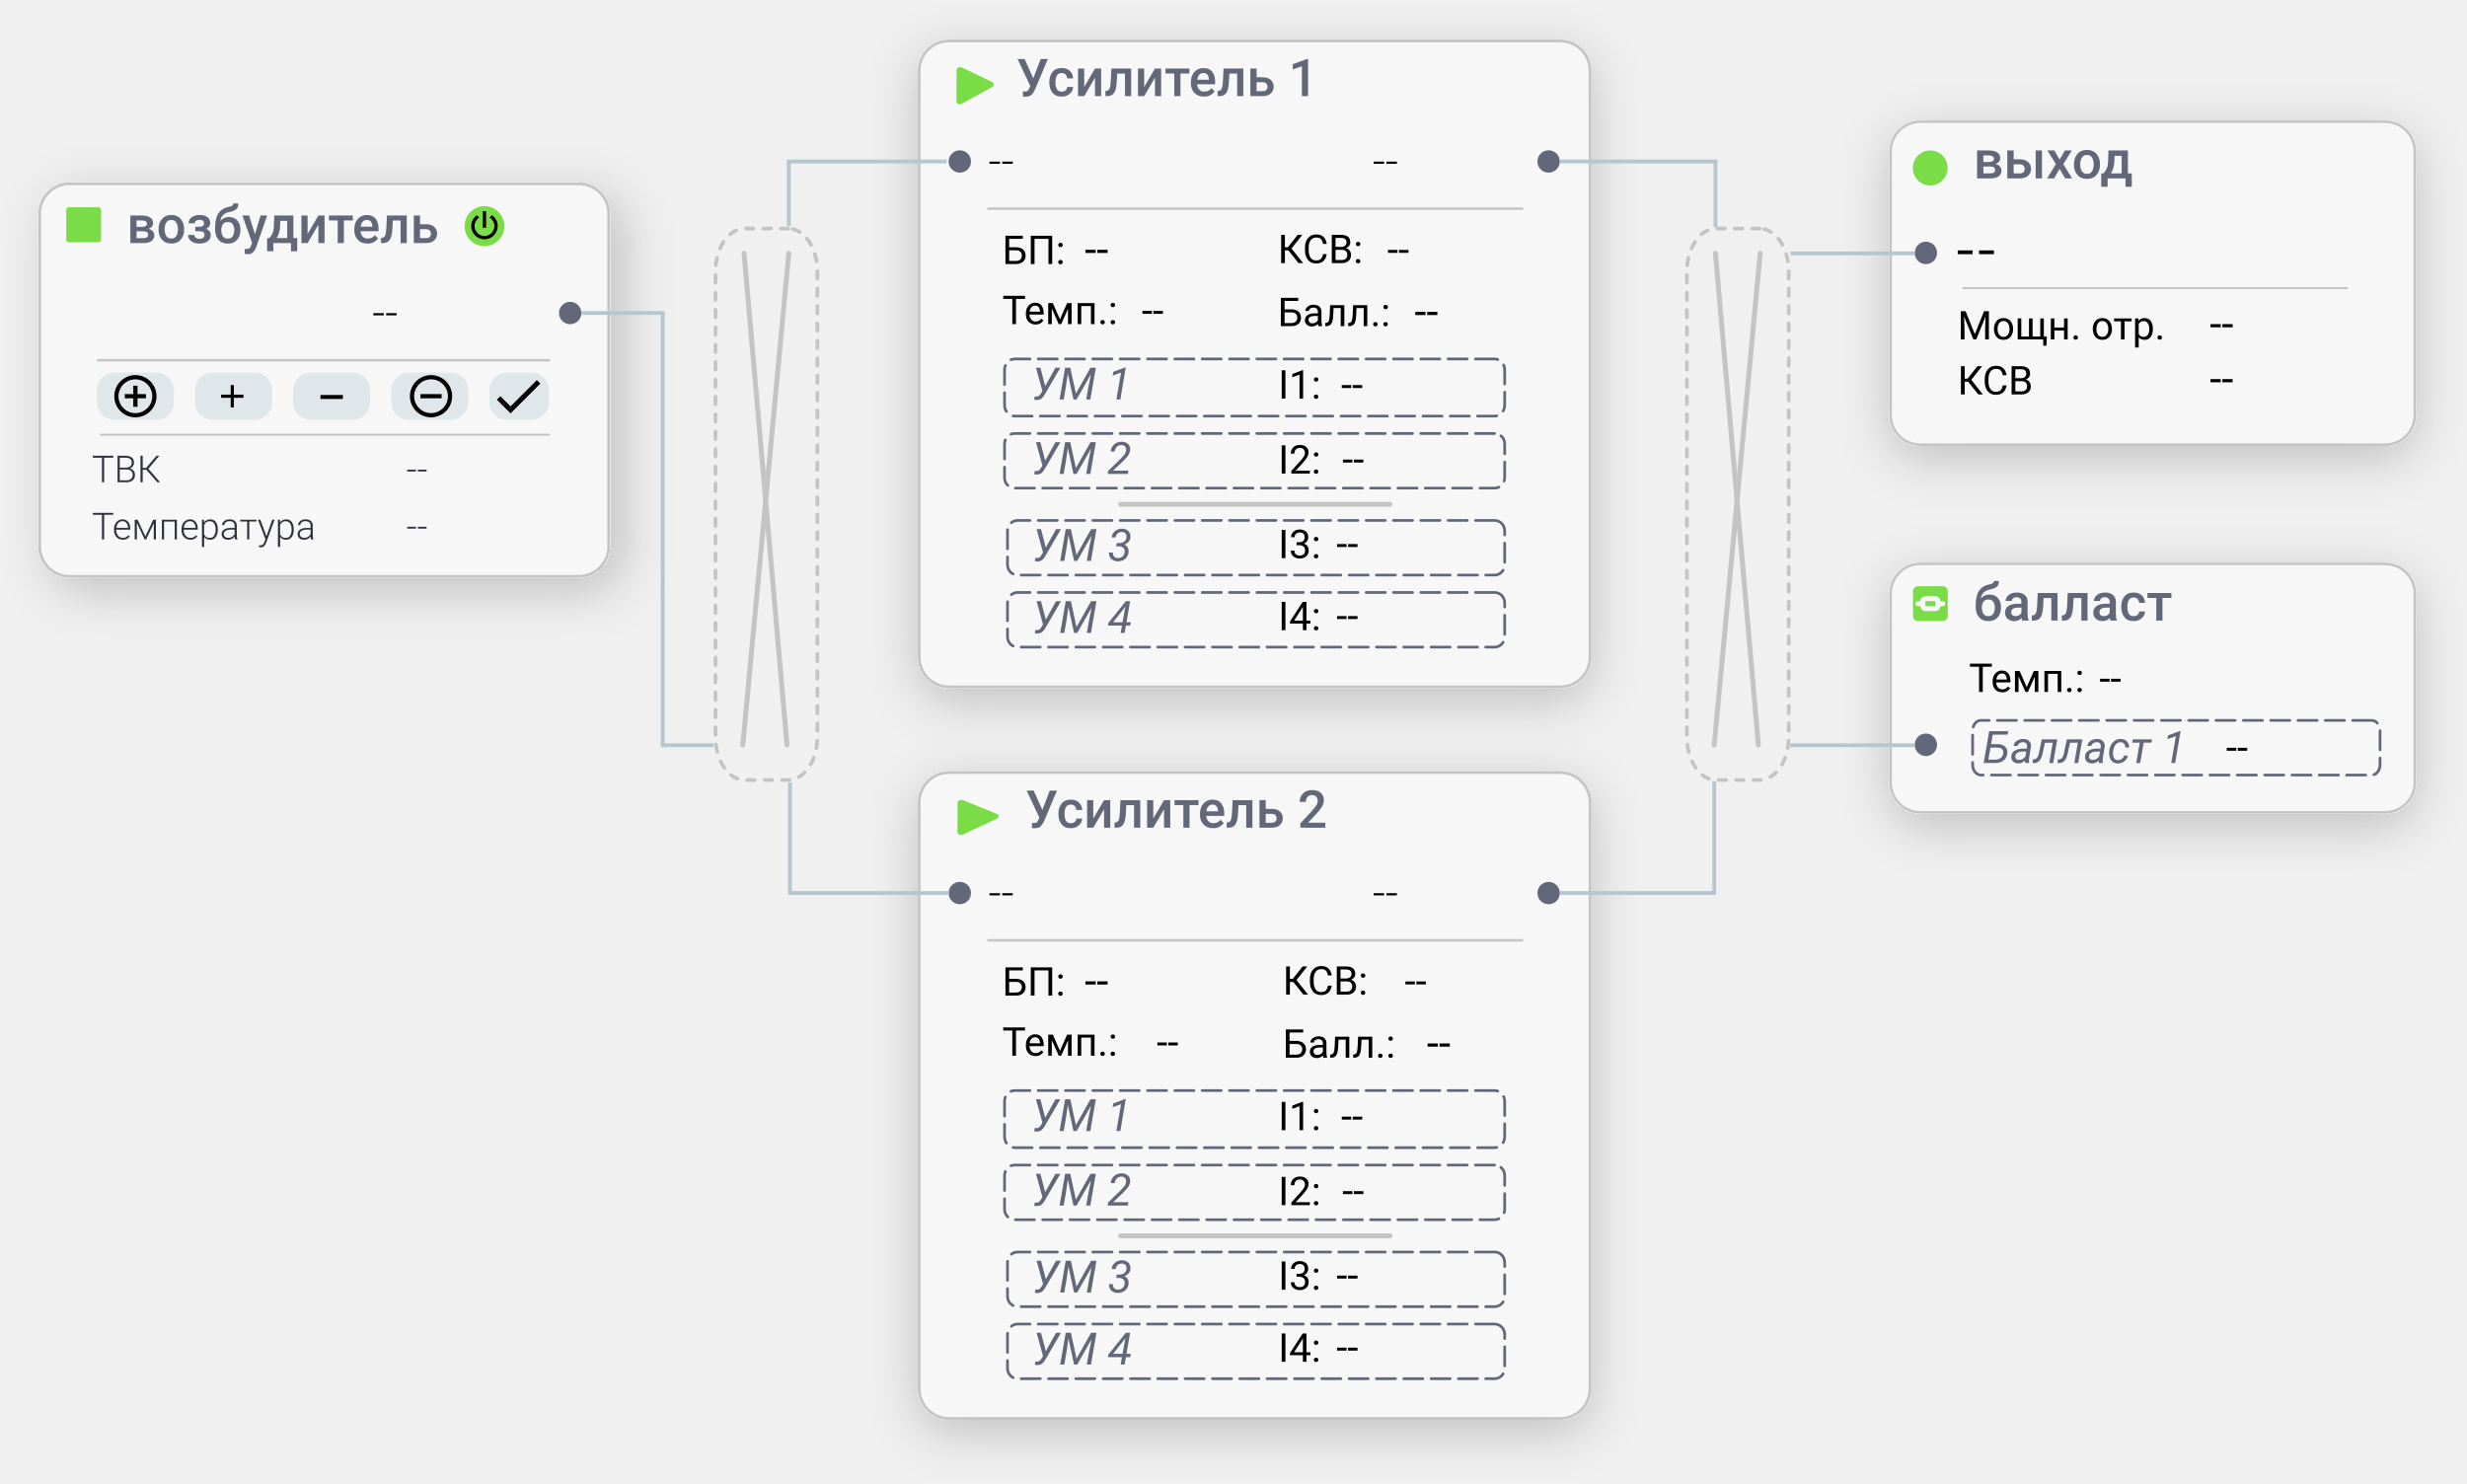
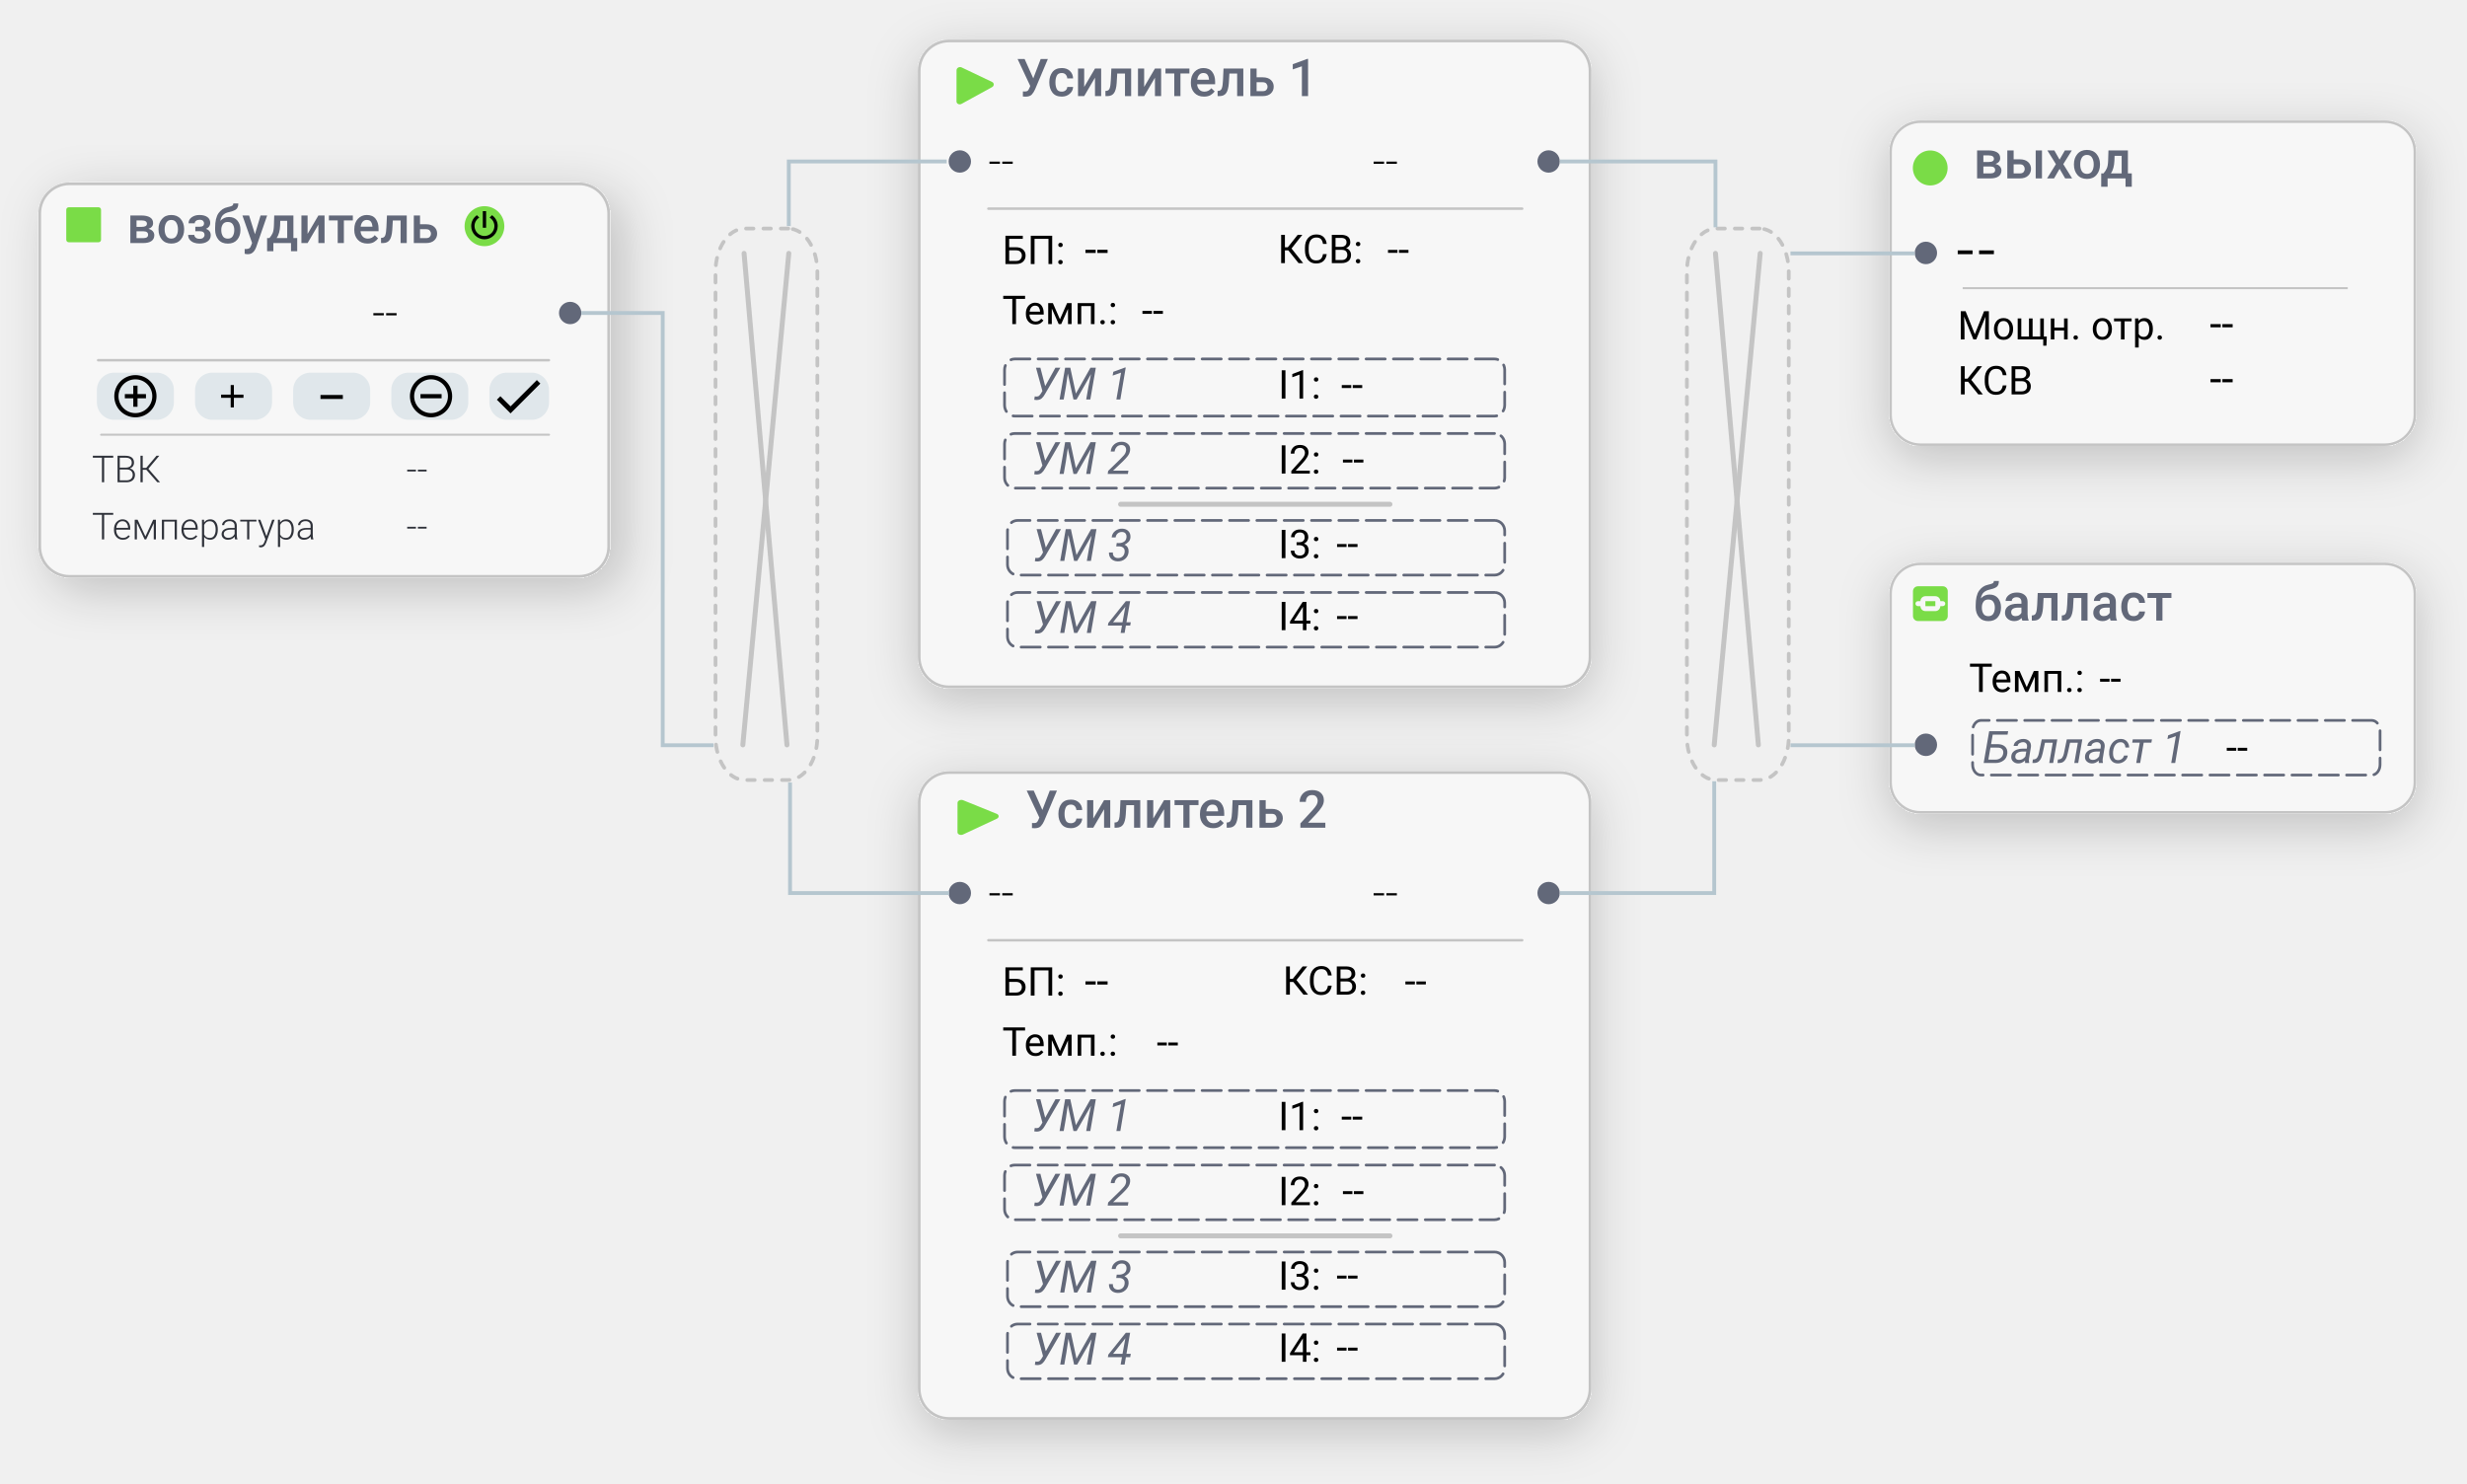
<svg xmlns="http://www.w3.org/2000/svg" xmlns:xlink="http://www.w3.org/1999/xlink" id="svg74" fill="none" version="1.1" viewBox="0 0 993 597">
  <defs>
    <path id="rect18" fill="#fff" fill-opacity=".01" d="M0 0H246.32V23H0z" />
  </defs>
  <g id="block_control_st_1000">
    <g id="layer_1">
      <g id="exiter">
        <g id="Rectangle 12" filter="url(#filter0_d_214_293)">
          <rect id="rect1" width="229" height="158" x="16" y="74" fill="#F7F7F7" rx="12" />
          <rect id="rect2" width="229" height="158" x="16" y="74" stroke="#C4C4C4" stroke-width="1.08" rx="12" />
        </g>
        <g id="Frame 9" font-family="Roboto" font-size="15" font-weight="300" letter-spacing="0em">
          <g id="Frame 16">
            <text xml:space="preserve" id="exiter_channel_num_label" fill="#2F323A" style="white-space:pre">
              <tspan id="tspan2" x="37" y="194.13">ТВК</tspan>
            </text>
            <text xml:space="preserve" id="exiter_channel_num_value" x="17.3" y="0" fill="#2f323a" style="text-align:end;white-space:pre" text-anchor="end">
              <tspan id="tspan3" x="219.65" y="194.13" style="text-align:end" text-anchor="end">--</tspan>
            </text>
          </g>
          <g id="Frame 14">
            <text xml:space="preserve" id="exiter_temp_label" fill="#2F323A" style="white-space:pre">
              <tspan id="tspan4" x="37" y="217.13">Температура</tspan>
            </text>
            <text xml:space="preserve" id="exiter_temp_value" x="17.3" y="0" fill="#2f323a" style="text-align:end;white-space:pre" text-anchor="end">
              <tspan id="tspan5" x="219.65" y="217.13" style="text-align:end" text-anchor="end">--</tspan>
            </text>
          </g>
        </g>
        <g id="Frame 34">
          <g id="Frame 12">
            <path id="rect5" fill="#fff" fill-opacity=".01" d="M0 0H208V23H0z" transform="translate(26 114.5)" />
            <text xml:space="preserve" id="exiter_output_pwr_value" x="18.86" y="0" fill="#000" font-family="Roboto" font-size="18" font-weight="300" letter-spacing="0em" style="text-align:end;white-space:pre" text-anchor="end">
              <tspan id="tspan6" x="217.16" y="132.15" style="text-align:end" text-anchor="end">--</tspan>
            </text>
            <g id="Ellipse 4">
              <circle id="Ellipse 4_2" cx="229.5" cy="126" r="4.5" fill="#626879" />
            </g>
          </g>
        </g>
        <path id="Vector 4" stroke="#C4C4C4" stroke-linecap="round" d="M39.5 145H220.947" />
        <g id="exiter_control_buttons">
          <g id="path8984">
            <path id="path7" stroke="#C4C4C4" stroke-linecap="round" stroke-width=".81" d="M40.685 175H221" />
          </g>
          <g id="exiter_plus_big_step_val_button">
            <rect id="Rectangle 21" width="31" height="19" x="39" y="150" fill="#E0E7EB" rx="7" />
            <path id="Vector" fill="#000" d="M54.5 166.3C50.752 166.3 47.7 163.249 47.7 159.5C47.7 155.752 50.752 152.7 54.5 152.7C58.248 152.7 61.3 155.752 61.3 159.5C61.3 163.249 58.248 166.3 54.5 166.3ZM54.5 151C53.384 151 52.279 151.22 51.247 151.647C50.216 152.074 49.279 152.7 48.49 153.49C46.895 155.084 46 157.246 46 159.5C46 161.754 46.895 163.916 48.49 165.51C49.279 166.3 50.216 166.926 51.247 167.353C52.279 167.78 53.384 168 54.5 168C56.754 168 58.916 167.104 60.51 165.51C62.105 163.916 63 161.754 63 159.5C63 158.384 62.78 157.278 62.353 156.247C61.926 155.216 61.3 154.279 60.51 153.49C59.721 152.7 58.784 152.074 57.753 151.647C56.721 151.22 55.616 151 54.5 151ZM55.35 155.25H53.65V158.65H50.25V160.35H53.65V163.75H55.35V160.35H58.75V158.65H55.35V155.25Z" />
          </g>
          <g id="exiter_plus_small_step_val_button">
            <rect id="Rectangle 21_2" width="31" height="19" x="78.5" y="150" fill="#E0E7EB" rx="7" />
            <path id="Vector_2" fill="#000" d="M98 160.143H94.143V164H92.857V160.143H89V158.857H92.857V155H94.143V158.857H98V160.143Z" />
          </g>
          <g id="exiter_minus_small_step_val_button">
            <rect id="Rectangle 21_3" width="31" height="19" x="118" y="150" fill="#E0E7EB" rx="7" />
            <path id="Vector_3" fill="#000" d="M138 160.6H129V159H138V160.6Z" />
          </g>
          <g id="exiter_minus_big_step_val_button">
            <rect id="Rectangle 21_4" width="31" height="19" x="157.5" y="150" fill="#E0E7EB" rx="7" />
            <path id="Vector_4" fill="#000" d="M173.5 166.3C169.752 166.3 166.7 163.248 166.7 159.5C166.7 155.752 169.752 152.7 173.5 152.7C177.248 152.7 180.3 155.752 180.3 159.5C180.3 163.248 177.248 166.3 173.5 166.3ZM173.5 151C172.384 151 171.278 151.22 170.247 151.647C169.216 152.074 168.279 152.7 167.49 153.49C165.896 155.084 165 157.246 165 159.5C165 161.754 165.896 163.916 167.49 165.51C168.279 166.3 169.216 166.926 170.247 167.353C171.278 167.78 172.384 168 173.5 168C175.754 168 177.916 167.104 179.51 165.51C181.104 163.916 182 161.754 182 159.5C182 158.384 181.78 157.278 181.353 156.247C180.926 155.216 180.3 154.279 179.51 153.49C178.721 152.7 177.784 152.074 176.753 151.647C175.722 151.22 174.616 151 173.5 151ZM169.25 160.35H177.75V158.65H169.25" />
          </g>
          <g id="exiter_save_val_button">
            <rect id="Rectangle 21_5" width="24" height="19" x="197" y="150" fill="#E0E7EB" rx="7" />
            <path id="Vector_5" fill="#000" d="M217.5 154.41L205.5 166.41L200 160.91L201.41 159.5L205.5 163.58L216.09 153L217.5 154.41Z" />
          </g>
        </g>
        <g id="Frame 5">
          <text xml:space="preserve" id="Ð²Ð¾Ð·Ð±ÑÐ´Ð¸ÑÐµÐ»Ñ" fill="#626879" font-family="Roboto" font-size="21" font-stretch="normal" font-style="normal" font-variant="normal" font-weight="500" letter-spacing="0em" style="white-space:pre;-inkscape-font-specification:&quot;Roboto, Medium&quot;;font-variant-ligatures:normal;font-variant-caps:all-small-caps;font-variant-numeric:normal;font-variant-east-asian:normal">
            <tspan id="tspan7" x="51" y="97.84" font-family="Roboto" font-size="21" font-stretch="normal" font-style="normal" font-variant="normal" font-weight="500" style="-inkscape-font-specification:&quot;Roboto, Medium&quot;;font-variant-ligatures:normal;font-variant-caps:all-small-caps;font-variant-numeric:normal;font-variant-east-asian:normal">возбудитель</tspan>
          </text>
          <path id="exiter_device_icon" fill="#7ADC47" d="M39.67 83.437H27.67C27.118 83.437 26.67 83.888 26.67 84.443V96.515C26.67 97.071 27.118 97.521 27.67 97.521H39.67C40.222 97.521 40.67 97.071 40.67 96.515V84.443C40.67 83.888 40.222 83.437 39.67 83.437Z" />
          <g id="exiter_power_button" clip-path="url(#clip0_214_293)">
            <path id="power_btn_cover" fill="#7ADC47" d="M195 99.096C199.418 99.096 203 95.493 203 91.048C203 86.603 199.418 83 195 83C190.582 83 187 86.603 187 91.048C187 95.493 190.582 99.096 195 99.096Z" />
            <path id="Vector_6" fill="#000" d="M198.04 86.627L197.073 87.593C198.227 88.293 199 89.553 199 91C199 92.061 198.579 93.078 197.828 93.828C197.078 94.579 196.061 95 195 95C193.939 95 192.922 94.579 192.172 93.828C191.421 93.078 191 92.061 191 91C191 89.553 191.773 88.293 192.92 87.587L191.96 86.627C190.573 87.587 189.667 89.187 189.667 91C189.667 92.415 190.229 93.771 191.229 94.771C192.229 95.771 193.585 96.333 195 96.333C196.414 96.333 197.771 95.771 198.771 94.771C199.771 93.771 200.333 92.415 200.333 91C200.333 89.187 199.427 87.587 198.04 86.627ZM195.667 85H194.333V91.667H195.667" />
          </g>
        </g>
      </g>
      <g id="adder" stroke="#C4C4C4" stroke-linecap="round">
        <path id="Rectangle 1" stroke-dasharray="3 4" stroke-linejoin="round" stroke-width="1.5" d="M708.286 92H690.714C684.245 92 679 99.796 679 109.412V296.588C679 306.204 684.245 314 690.714 314H708.286C714.755 314 720 306.204 720 296.588V109.412C720 99.796 714.755 92 708.286 92Z" />
        <path id="Vector 1" stroke-width="2" d="M690 299.858L708.5 102" />
        <path id="Vector 2" stroke-width="2" d="M690.5 102L707.764 299.858" />
      </g>
      <g id="adder_2" stroke="#C4C4C4" stroke-linecap="round">
        <path id="Rectangle 1_2" stroke-dasharray="3 4" stroke-linejoin="round" stroke-width="1.5" d="M317.286 92H299.714C293.245 92 288 99.796 288 109.412V296.588C288 306.204 293.245 314 299.714 314H317.286C323.755 314 329 306.204 329 296.588V109.412C329 99.796 323.755 92 317.286 92Z" />
        <path id="Vector 1_2" stroke-width="2" d="M299 299.858L317.5 102" />
        <path id="Vector 2_2" stroke-width="2" d="M299.5 102L316.764 299.858" />
      </g>
      <g id="output" filter="url(#filter1_d_214_293)">
        <path id="rect8952" fill="#F7F7F7" stroke="#C4C4C4" d="M960 49H773C766.373 49 761 54.373 761 61V167C761 173.627 766.373 179 773 179H960C966.627 179 972 173.627 972 167V61C972 54.373 966.627 49 960 49Z" />
        <g id="g8960">
          <path id="output_device_icon" fill="#7ADC47" d="M776.942 74.656C780.808 74.656 783.942 71.503 783.942 67.614C783.942 63.725 780.808 60.572 776.942 60.572C773.076 60.572 769.942 63.725 769.942 67.614C769.942 71.503 773.076 74.656 776.942 74.656Z" />
          <text xml:space="preserve" id="text8958" fill="#626879" font-family="Roboto" font-size="21.33" font-weight="500" letter-spacing="0em" style="white-space:pre">
            <tspan id="tspan8" x="794.32" y="71.82">выход</tspan>
          </text>
        </g>
        <g id="g8982">
          <g id="g8970">
            <path id="circle8962" fill="#626879" d="M775.2 106.344C777.685 106.344 779.7 104.317 779.7 101.817C779.7 99.317 777.685 97.29 775.2 97.29C772.715 97.29 770.7 99.317 770.7 101.817C770.7 104.317 772.715 106.344 775.2 106.344Z" />
            <text xml:space="preserve" id="output_input_pwr_value" fill="#000" font-family="Inter" font-size="18.67" letter-spacing="0em" style="white-space:pre">
              <tspan id="tspan9" x="786.7" y="107.36">--</tspan>
            </text>
          </g>
        </g>
        <g id="path8984_2">
          <path id="path9" fill="#C4C4C4" d="M790 116H945H790Z" />
          <path id="path10" stroke="#C4C4C4" stroke-width=".81" d="M790 116H945" />
        </g>
        <g id="g8994" fill="#000" font-family="Roboto" letter-spacing="0em">
          <text xml:space="preserve" id="output_refl_pwr_value" x="18.42" y="0" font-size="17.33" style="text-align:end;white-space:pre" text-anchor="end">
            <tspan id="tspan10" x="946.29" y="136.35" style="text-align:end" text-anchor="end">--</tspan>
          </text>
          <text xml:space="preserve" id="text8992" font-size="16" style="white-space:pre">
            <tspan id="tspan11" x="787.91" y="136.65">Мощн. отр.</tspan>
          </text>
        </g>
        <g id="g9004" fill="#000" font-family="Roboto" letter-spacing="0em">
          <text xml:space="preserve" id="output_swr_value" x="18.42" y="0" font-size="17.33" style="text-align:end;white-space:pre" text-anchor="end">
            <tspan id="tspan12" x="946.29" y="158.48" style="text-align:end" text-anchor="end">--</tspan>
          </text>
          <text xml:space="preserve" id="text9002" font-size="16" style="white-space:pre">
            <tspan id="tspan13" x="787.91" y="158.78">КСВ</tspan>
          </text>
        </g>
      </g>
      <g id="ballast_group" filter="url(#filter2_d_214_293)">
        <path id="rect8952_2" fill="#F7F7F7" stroke="#C4C4C4" d="M960 227H773C766.373 227 761 232.373 761 239V315C761 321.627 766.373 327 773 327H960C966.627 327 972 321.627 972 315V239C972 232.373 966.627 227 960 227Z" />
        <g id="g10081-8" fill="#000" font-family="Roboto" font-size="16" letter-spacing="0em">
          <text xml:space="preserve" id="pwr_output_value-0" style="white-space:pre">
            <tspan id="tspan14" x="792.55" y="278.54">Темп.:</tspan>
          </text>
          <text xml:space="preserve" id="ballast_group_temp_value" style="white-space:pre">
            <tspan id="tspan15" x="845.01" y="278.67">--</tspan>
          </text>
        </g>
        <g id="amplifier_2_display">
          <text xml:space="preserve" id="text7925-5-1-9" fill="#626879" font-family="Roboto" font-size="18" font-style="italic" letter-spacing="0em" style="white-space:pre">
            <tspan id="tspan16" x="798" y="307.15">Балласт 1</tspan>
          </text>
          <path id="rect6-8" stroke="#626879" stroke-dasharray="7.7 3.3" stroke-linecap="round" stroke-linejoin="round" stroke-width="1.1" d="M954.668 290H797.332C795.492 290 794 291.877 794 294.191V307.809C794 310.123 795.492 312 797.332 312H954.668C956.508 312 958 310.123 958 307.809V294.191C958 291.877 956.508 290 954.668 290Z" />
          <g id="g6-1">
            <text xml:space="preserve" id="ballast_group_ballast_1_value" fill="#000" font-family="Roboto" font-size="16" letter-spacing="0em" style="white-space:pre">
              <tspan id="tspan17" x="896" y="306.47">--</tspan>
            </text>
          </g>
        </g>
        <g id="g8960_2">
          <text xml:space="preserve" id="text8958_2" fill="#626879" font-family="Roboto" font-size="21" font-stretch="normal" font-style="normal" font-variant="normal" font-weight="500" letter-spacing="0em" style="white-space:pre;-inkscape-font-specification:&quot;Roboto, Medium&quot;;font-variant-ligatures:normal;font-variant-caps:all-small-caps;font-variant-numeric:normal;font-variant-east-asian:normal">
            <tspan id="tspan18" x="794.32" y="249.82" font-family="Roboto" font-size="21" font-stretch="normal" font-style="normal" font-variant="normal" font-weight="500" style="-inkscape-font-specification:&quot;Roboto, Medium&quot;;font-variant-ligatures:normal;font-variant-caps:all-small-caps;font-variant-numeric:normal;font-variant-east-asian:normal">балласт</tspan>
          </text>
          <path id="ballast_group_device_icon" fill="#7ADC47" fill-rule="evenodd" d="M772 236C770.895 236 770 236.895 770 238V248C770 249.105 770.895 250 772 250H782C783.105 250 784 249.105 784 248V238C784 236.895 783.105 236 782 236H772ZM775 240C773.895 240 773 240.895 773 242H772C771.448 242 771 242.448 771 243C771 243.552 771.448 244 772 244H773C773 245.105 773.895 246 775 246H779C780.105 246 781 245.105 781 244H782C782.552 244 783 243.552 783 243C783 242.448 782.552 242 782 242H781C781 240.895 780.105 240 779 240H775ZM775 242H779V244H775V242Z" clip-rule="evenodd" />
        </g>
        <g id="g8982_2">
          <g id="g8970_2">
            <path id="circle8962_2" fill="#626879" d="M775.2 304.344C777.685 304.344 779.7 302.318 779.7 299.817C779.7 297.317 777.685 295.291 775.2 295.291C772.715 295.291 770.7 297.317 770.7 299.817C770.7 302.318 772.715 304.344 775.2 304.344Z" />
          </g>
        </g>
      </g>
      <g id="amplifier_group_1" filter="url(#filter3_d_214_293)">
        <path id="graph_container-6" fill="#F7F7F7" stroke="#C4C4C4" stroke-linecap="round" stroke-linejoin="round" stroke-width="1.08" d="M382 16.5H628C634.627 16.5 640 21.873 640 28.5V264.5C640 271.127 634.627 276.5 628 276.5H382C375.373 276.5 370 271.127 370 264.5V28.5C370 21.873 375.373 16.5 382 16.5Z" />
        <path id="Vector 5" stroke="#C4C4C4" stroke-linecap="round" stroke-width="2" d="M451.053 203H559.477" />
        <g id="Frame 12_2">
          <use xlink:href="#rect18" fill-opacity=".01" transform="translate(381.84 53.5)" />
          <text xml:space="preserve" id="amplifier_group_1_input_pwr_value" fill="#000" font-family="Roboto" font-size="18" font-weight="300" letter-spacing="0em" style="white-space:pre">
            <tspan id="tspan19" x="397.84" y="71.15">--</tspan>
          </text>
          <text xml:space="preserve" id="amplifier_group_1_output_pwr_value" x="18.86" y="0" fill="#000" font-family="Roboto" font-size="18" font-weight="300" letter-spacing="0em" style="text-align:end;white-space:pre" text-anchor="end">
            <tspan id="tspan20" x="611.01" y="71.15" style="text-align:end" text-anchor="end">--</tspan>
          </text>
          <g id="Ellipse 4_3">
            <circle id="Ellipse 4_4" cx="386.34" cy="65" r="4.5" fill="#626879" />
          </g>
          <g id="Ellipse 4_5">
            <circle id="Ellipse 4_6" cx="623.34" cy="65" r="4.5" fill="#626879" />
          </g>
        </g>
        <path id="Vector 4_2" stroke="#C4C4C4" stroke-linecap="round" d="M397.829 84H612.701" />
        <g id="amplifier_1_display">
          <text xml:space="preserve" id="text7925-5-1" fill="#626879" font-family="Roboto" font-size="18" font-style="italic" letter-spacing="0em" style="white-space:pre">
            <tspan id="tspan21" x="415" y="160.81">УМ 1</tspan>
          </text>
          <path id="rect6" stroke="#626879" stroke-dasharray="7.7 3.3" stroke-linecap="round" stroke-linejoin="round" stroke-width="1.1" d="M601.568 144.5H408.432C406.173 144.5 404.342 146.462 404.342 148.882V163.118C404.342 165.538 406.173 167.5 408.432 167.5H601.568C603.827 167.5 605.658 165.538 605.658 163.118V148.882C605.658 146.462 603.827 144.5 601.568 144.5Z" />
          <g id="g6" fill="#000" font-family="Roboto" font-size="16" letter-spacing="0em">
            <text xml:space="preserve" id="amplifier_group_1_current_1_label" style="white-space:pre">
              <tspan id="tspan22" x="514.47" y="160.44">I1:</tspan>
            </text>
            <text xml:space="preserve" id="amplifier_group_1_current_1_value" style="white-space:pre">
              <tspan id="tspan23" x="539.78" y="160.45">--</tspan>
            </text>
          </g>
        </g>
        <g id="amplifier_2_display_2">
          <text xml:space="preserve" id="text7925-5-1-9_2" fill="#626879" font-family="Roboto" font-size="18" font-style="italic" letter-spacing="0em" style="white-space:pre">
            <tspan id="tspan24" x="415" y="190.8">УМ 2</tspan>
          </text>
          <path id="rect6-8_2" stroke="#626879" stroke-dasharray="7.7 3.3" stroke-linecap="round" stroke-linejoin="round" stroke-width="1.1" d="M601.568 174.5H408.432C406.173 174.5 404.342 176.377 404.342 178.691V192.309C404.342 194.623 406.173 196.5 408.432 196.5H601.568C603.827 196.5 605.658 194.623 605.658 192.309V178.691C605.658 176.377 603.827 174.5 601.568 174.5Z" />
          <g id="g6-1_2" fill="#000" font-family="Roboto" font-size="16" letter-spacing="0em">
            <text xml:space="preserve" id="amplifier_group_1_current_2_label" style="white-space:pre">
              <tspan id="tspan25" x="514.47" y="190.64">I2:</tspan>
            </text>
            <text xml:space="preserve" id="amplifier_group_1_current_2_value" style="white-space:pre">
              <tspan id="tspan26" x="540.25" y="190.44">--</tspan>
            </text>
          </g>
        </g>
        <g id="amplifier_3_display">
          <text xml:space="preserve" id="text7925-5-1-0" fill="#626879" font-family="Roboto" font-size="18" font-style="italic" letter-spacing="0em" style="white-space:pre">
            <tspan id="tspan27" x="415.25" y="225.8">УМ 3</tspan>
          </text>
          <path id="rect6-1" stroke="#626879" stroke-dasharray="7.7 3.3" stroke-linecap="round" stroke-linejoin="round" stroke-width="1.1" d="M601.593 209.5H409.592C407.347 209.5 405.526 211.377 405.526 213.691V227.309C405.526 229.623 407.347 231.5 409.592 231.5H601.593C603.838 231.5 605.658 229.623 605.658 227.309V213.691C605.658 211.377 603.838 209.5 601.593 209.5Z" />
          <g id="g6-9" fill="#000" font-family="Roboto" font-size="16" letter-spacing="0em">
            <text xml:space="preserve" id="amplifier_group_1_current_3_label" style="white-space:pre">
              <tspan id="tspan28" x="514.47" y="224.68">I3:</tspan>
            </text>
            <text xml:space="preserve" id="amplifier_group_1_current_3_value" style="white-space:pre">
              <tspan id="tspan29" x="537.89" y="224.44">--</tspan>
            </text>
          </g>
        </g>
        <g id="amplifier_4_display">
          <text xml:space="preserve" id="text7925-5-1-0_2" fill="#626879" font-family="Roboto" font-size="18" font-style="italic" letter-spacing="0em" style="white-space:pre">
            <tspan id="tspan30" x="415.25" y="254.8">УМ 4</tspan>
          </text>
          <path id="rect6-1_2" stroke="#626879" stroke-dasharray="7.7 3.3" stroke-linecap="round" stroke-linejoin="round" stroke-width="1.1" d="M601.593 238.5H409.592C407.347 238.5 405.526 240.377 405.526 242.691V256.309C405.526 258.623 407.347 260.5 409.592 260.5H601.593C603.838 260.5 605.658 258.623 605.658 256.309V242.691C605.658 240.377 603.838 238.5 601.593 238.5Z" />
          <g id="g6-9_2" fill="#000" font-family="Roboto" font-size="16" letter-spacing="0em">
            <text xml:space="preserve" id="amplifier_group_1_current_4_label" style="white-space:pre">
              <tspan id="tspan31" x="514.47" y="253.68">I4:</tspan>
            </text>
            <text xml:space="preserve" id="amplifier_group_1_current_4_value" style="white-space:pre">
              <tspan id="tspan32" x="537.89" y="253.44">--</tspan>
            </text>
          </g>
        </g>
        <g id="amplifier_group_header">
          <text xml:space="preserve" id="text7925-5" fill="#626879" font-family="Roboto" font-size="21" font-stretch="normal" font-style="normal" font-variant="normal" font-weight="500" letter-spacing="0em" style="white-space:pre;-inkscape-font-specification:&quot;Roboto, Medium&quot;;font-variant-ligatures:normal;font-variant-caps:all-small-caps;font-variant-numeric:normal;font-variant-east-asian:normal">
            <tspan id="tspan33" x="409" y="38.69" font-family="Roboto" font-size="21" font-stretch="normal" font-style="normal" font-variant="normal" font-weight="500" style="-inkscape-font-specification:&quot;Roboto, Medium&quot;;font-variant-ligatures:normal;font-variant-caps:all-small-caps;font-variant-numeric:normal;font-variant-east-asian:normal">Усилитель 1</tspan>
          </text>
          <path id="amplifier_group_1_device_icon" fill="#7ADC47" d="M399.322 32.981L387.061 27.138C386.855 27.04 386.62 26.992 386.382 27.001C386.143 27.01 385.909 27.074 385.702 27.188C385.495 27.301 385.323 27.46 385.204 27.648C385.084 27.836 385.02 28.046 385.02 28.258L385 40.841C385 41.053 385.062 41.259 385.181 41.438C385.3 41.618 385.471 41.764 385.678 41.862C385.885 41.961 386.119 42.008 386.357 41.999C386.596 41.99 386.831 41.926 387.038 41.812L399.319 35.072C399.525 34.959 399.697 34.8 399.817 34.612C399.937 34.424 400 34.214 400 34.002C400 33.79 399.938 33.584 399.819 33.405C399.7 33.225 399.529 33.079 399.322 32.981Z" />
        </g>
        <g id="amplifier_group_params_display" fill="#000" font-family="Roboto" letter-spacing="0em">
          <g id="g10086-1">
            <text xml:space="preserve" id="pwr_input_value-9" font-size="16" style="white-space:pre">
              <tspan id="tspan34" x="403.42" y="106.28">БП:</tspan>
            </text>
            <text xml:space="preserve" id="amplifier_group_1_voltage_value" font-size="17.33" style="white-space:pre">
              <tspan id="tspan35" x="436.58" y="106.42">--</tspan>
            </text>
          </g>
          <g id="g10081-8_2" font-size="16">
            <text xml:space="preserve" id="pwr_output_value-0_2" style="white-space:pre">
              <tspan id="tspan36" x="514.29" y="105.91">КСВ:</tspan>
            </text>
            <text xml:space="preserve" id="amplifier_group_1_swr_value" style="white-space:pre">
              <tspan id="tspan37" x="558.39" y="106.03">--</tspan>
            </text>
          </g>
-           <g id="g10086-1_2">
-             <text xml:space="preserve" id="pwr_input_value-9_2" font-size="16" style="white-space:pre">
-               <tspan id="tspan38" x="514.29" y="131.28">Балл.:</tspan>
-             </text>
-             <text xml:space="preserve" id="amplifier_group_1_ballast_value" font-size="17.33" style="white-space:pre">
-               <tspan id="tspan39" x="569.32" y="131.42">--</tspan>
-             </text>
-           </g>
          <g id="g10081-8_3" font-size="16">
            <text xml:space="preserve" id="pwr_output_value-0_3" style="white-space:pre">
              <tspan id="tspan40" x="403.42" y="130.47">Темп.:</tspan>
            </text>
            <text xml:space="preserve" id="amplifier_group_1_temp_value" style="white-space:pre">
              <tspan id="tspan41" x="459.55" y="130.59">--</tspan>
            </text>
          </g>
        </g>
      </g>
      <g id="amplifier_group_2" filter="url(#filter4_d_214_293)">
        <path id="graph_container-6_2" fill="#F7F7F7" stroke="#C4C4C4" stroke-linecap="round" stroke-linejoin="round" stroke-width="1.08" d="M382 311H628C634.627 311 640 316.373 640 323V559C640 565.627 634.627 571 628 571H382C375.373 571 370 565.627 370 559V323C370 316.373 375.373 311 382 311Z" />
        <path id="Vector 5_2" stroke="#C4C4C4" stroke-linecap="round" stroke-width="2" d="M451.053 497.5H559.477" />
        <g id="Frame 12_3">
          <use xlink:href="#rect18" id="rect41" fill-opacity=".01" transform="translate(381.84 348)" />
          <text xml:space="preserve" id="amplifier_group_2_input_pwr_value" fill="#000" font-family="Roboto" font-size="18" font-weight="300" letter-spacing="0em" style="white-space:pre">
            <tspan id="tspan42" x="397.84" y="365.65">--</tspan>
          </text>
          <text xml:space="preserve" id="amplifier_group_2_output_pwr_value" x="18.86" y="0" fill="#000" font-family="Roboto" font-size="18" font-weight="300" letter-spacing="0em" style="text-align:end;white-space:pre" text-anchor="end">
            <tspan id="tspan43" x="611.01" y="365.65" style="text-align:end" text-anchor="end">--</tspan>
          </text>
          <g id="Ellipse 4_7">
            <circle id="Ellipse 4_8" cx="386.34" cy="359.5" r="4.5" fill="#626879" />
          </g>
          <g id="Ellipse 4_9">
            <circle id="Ellipse 4_10" cx="623.34" cy="359.5" r="4.5" fill="#626879" />
          </g>
        </g>
        <path id="Vector 4_3" stroke="#C4C4C4" stroke-linecap="round" d="M397.829 378.5H612.701" />
        <g id="amplifier_1_display_2">
          <text xml:space="preserve" id="text7925-5-1_2" fill="#626879" font-family="Roboto" font-size="18" font-style="italic" letter-spacing="0em" style="white-space:pre">
            <tspan id="tspan44" x="415" y="455.31">УМ 1</tspan>
          </text>
          <path id="rect6_2" stroke="#626879" stroke-dasharray="7.7 3.3" stroke-linecap="round" stroke-linejoin="round" stroke-width="1.1" d="M601.568 439H408.432C406.173 439 404.342 440.962 404.342 443.382V457.618C404.342 460.038 406.173 462 408.432 462H601.568C603.827 462 605.658 460.038 605.658 457.618V443.382C605.658 440.962 603.827 439 601.568 439Z" />
          <g id="g6_2" fill="#000" font-family="Roboto" font-size="16" letter-spacing="0em">
            <text xml:space="preserve" id="amplifier_group_2_current_1_label" style="white-space:pre">
              <tspan id="tspan45" x="514.47" y="454.94">I1:</tspan>
            </text>
            <text xml:space="preserve" id="amplifier_group_2_current_1_value" style="white-space:pre">
              <tspan id="tspan46" x="539.78" y="454.95">--</tspan>
            </text>
          </g>
        </g>
        <g id="amplifier_2_display_3">
          <text xml:space="preserve" id="text7925-5-1-9_3" fill="#626879" font-family="Roboto" font-size="18" font-style="italic" letter-spacing="0em" style="white-space:pre">
            <tspan id="tspan47" x="415" y="485.3">УМ 2</tspan>
          </text>
          <path id="rect6-8_3" stroke="#626879" stroke-dasharray="7.7 3.3" stroke-linecap="round" stroke-linejoin="round" stroke-width="1.1" d="M601.568 469H408.432C406.173 469 404.342 470.877 404.342 473.191V486.809C404.342 489.123 406.173 491 408.432 491H601.568C603.827 491 605.658 489.123 605.658 486.809V473.191C605.658 470.877 603.827 469 601.568 469Z" />
          <g id="g6-1_3" fill="#000" font-family="Roboto" font-size="16" letter-spacing="0em">
            <text xml:space="preserve" id="amplifier_group_2_current_2_label" style="white-space:pre">
              <tspan id="tspan48" x="514.47" y="485.14">I2:</tspan>
            </text>
            <text xml:space="preserve" id="amplifier_group_2_current_2_value" style="white-space:pre">
              <tspan id="tspan49" x="540.25" y="484.94">--</tspan>
            </text>
          </g>
        </g>
        <g id="amplifier_3_display_2">
          <text xml:space="preserve" id="text7925-5-1-0_3" fill="#626879" font-family="Roboto" font-size="18" font-style="italic" letter-spacing="0em" style="white-space:pre">
            <tspan id="tspan50" x="415.25" y="520.3">УМ 3</tspan>
          </text>
          <path id="rect6-1_3" stroke="#626879" stroke-dasharray="7.7 3.3" stroke-linecap="round" stroke-linejoin="round" stroke-width="1.1" d="M601.593 504H409.592C407.347 504 405.526 505.877 405.526 508.191V521.809C405.526 524.123 407.347 526 409.592 526H601.593C603.838 526 605.658 524.123 605.658 521.809V508.191C605.658 505.877 603.838 504 601.593 504Z" />
          <g id="g6-9_3" fill="#000" font-family="Roboto" font-size="16" letter-spacing="0em">
            <text xml:space="preserve" id="amplifier_group_2_current_3_label" style="white-space:pre">
              <tspan id="tspan51" x="514.47" y="519.18">I3:</tspan>
            </text>
            <text xml:space="preserve" id="amplifier_group_2_current_3_value" style="white-space:pre">
              <tspan id="tspan52" x="537.89" y="518.94">--</tspan>
            </text>
          </g>
        </g>
        <g id="amplifier_4_display_2">
          <text xml:space="preserve" id="text7925-5-1-0_2_2" fill="#626879" font-family="Roboto" font-size="18" font-style="italic" letter-spacing="0em" style="white-space:pre">
            <tspan id="tspan53" x="415.25" y="549.3">УМ 4</tspan>
          </text>
          <path id="rect6-1_2_2" stroke="#626879" stroke-dasharray="7.7 3.3" stroke-linecap="round" stroke-linejoin="round" stroke-width="1.1" d="M601.593 533H409.592C407.347 533 405.526 534.877 405.526 537.191V550.809C405.526 553.123 407.347 555 409.592 555H601.593C603.838 555 605.658 553.123 605.658 550.809V537.191C605.658 534.877 603.838 533 601.593 533Z" />
          <g id="g6-9_2_2" fill="#000" font-family="Roboto" font-size="16" letter-spacing="0em">
            <text xml:space="preserve" id="amplifier_group_2_current_4_label" style="white-space:pre">
              <tspan id="tspan54" x="514.47" y="548.18">I4:</tspan>
            </text>
            <text xml:space="preserve" id="amplifier_group_2_current_4_value" style="white-space:pre">
              <tspan id="tspan55" x="537.89" y="547.94">--</tspan>
            </text>
          </g>
        </g>
        <g id="amplifier_group_header_2">
          <text xml:space="preserve" id="text7925-5_2" fill="#626879" font-family="Roboto" font-size="21" font-stretch="normal" font-style="normal" font-variant="normal" font-weight="500" letter-spacing="0em" style="white-space:pre;-inkscape-font-specification:&quot;Roboto, Medium&quot;;font-variant-ligatures:normal;font-variant-caps:all-small-caps;font-variant-numeric:normal;font-variant-east-asian:normal">
            <tspan id="tspan56" x="412.66" y="333.19" font-family="Roboto" font-size="21" font-stretch="normal" font-style="normal" font-variant="normal" font-weight="500" style="-inkscape-font-specification:&quot;Roboto, Medium&quot;;font-variant-ligatures:normal;font-variant-caps:all-small-caps;font-variant-numeric:normal;font-variant-east-asian:normal">Усилитель 2</tspan>
          </text>
          <path id="amplifier_group_2_device_icon" fill="#7ADC47" d="M401.224 327.622L387.673 322.13C387.445 322.037 387.185 321.993 386.922 322.001C386.658 322.009 386.399 322.07 386.17 322.176C385.942 322.283 385.751 322.432 385.62 322.609C385.487 322.786 385.417 322.983 385.417 323.183L385.395 335.011C385.395 335.21 385.463 335.404 385.595 335.572C385.726 335.741 385.916 335.878 386.144 335.97C386.373 336.063 386.631 336.107 386.895 336.099C387.159 336.091 387.419 336.03 387.647 335.924L401.221 329.588C401.449 329.481 401.639 329.332 401.771 329.155C401.904 328.979 401.974 328.781 401.974 328.582C401.974 328.382 401.905 328.189 401.774 328.02C401.642 327.852 401.453 327.715 401.224 327.622Z" />
        </g>
        <g id="amplifier_group_params_display_2" fill="#000" font-family="Roboto" letter-spacing="0em">
          <g id="g10086-1_3">
            <text xml:space="preserve" id="pwr_input_value-9_3" font-size="16" style="white-space:pre">
              <tspan id="tspan57" x="403.42" y="400.78">БП:</tspan>
            </text>
            <text xml:space="preserve" id="amplifier_group_2_voltage_value" font-size="17.33" style="white-space:pre">
              <tspan id="tspan58" x="436.58" y="400.92">--</tspan>
            </text>
          </g>
          <g id="g10081-8_4" font-size="16">
            <text xml:space="preserve" id="pwr_output_value-0_4" style="white-space:pre">
              <tspan id="tspan59" x="516.29" y="400.41">КСВ:</tspan>
            </text>
            <text xml:space="preserve" id="amplifier_group_2_swr_value" style="white-space:pre">
              <tspan id="tspan60" x="565.39" y="400.53">--</tspan>
-             </text>
-           </g>
-           <g id="g10086-1_4">
-             <text xml:space="preserve" id="pwr_input_value-9_4" font-size="16" style="white-space:pre">
-               <tspan id="tspan61" x="516.29" y="425.78">Балл.:</tspan>
-             </text>
-             <text xml:space="preserve" id="amplifier_group_2_ballast_value" font-size="17.33" style="white-space:pre">
-               <tspan id="tspan62" x="574.32" y="425.92">--</tspan>
            </text>
          </g>
          <g id="g10081-8_5" font-size="16">
            <text xml:space="preserve" id="pwr_output_value-0_5" style="white-space:pre">
              <tspan id="tspan63" x="403.42" y="424.97">Темп.:</tspan>
            </text>
            <text xml:space="preserve" id="amplifier_group_2_temp_value" style="white-space:pre">
              <tspan id="tspan64" x="465.55" y="425.09">--</tspan>
            </text>
          </g>
        </g>
      </g>
    </g>
    <g id="layer_2" stroke="#B5C6CF" stroke-width="1.55">
      <path id="path4139" d="M234 126H266.75V300H287.206" />
      <path id="path4139_2" d="M627.914 65H690.5V91.5" />
      <path id="path4139_3" d="M627.895 359.5H690V314.5" />
      <path id="path4139_4" d="M720.68 300H770.711" />
      <path id="path4139_5" d="M720.68 102H770.711" />
      <path id="path4139_6" d="M381.069 65H317.5V91" />
      <path id="path4139_7" d="M382.063 359.5H318V315" />
    </g>
  </g>
  <defs id="defs74">
    <filter id="filter0_d_214_293" width="270.08" height="199.08" x=".46" y="58.46" color-interpolation-filters="sRGB" filterUnits="userSpaceOnUse">
      <feFlood id="feFlood64" flood-opacity="0" result="BackgroundImageFix" />
      <feColorMatrix id="feColorMatrix64" in="SourceAlpha" result="hardAlpha" type="matrix" values="0 0 0 0 0 0 0 0 0 0 0 0 0 0 0 0 0 0 127 0" />
      <feOffset id="feOffset64" dx="5" dy="5" />
      <feGaussianBlur id="feGaussianBlur64" stdDeviation="10" />
      <feComposite id="feComposite64" in2="hardAlpha" operator="out" />
      <feColorMatrix id="feColorMatrix65" type="matrix" values="0 0 0 0 0 0 0 0 0 0 0 0 0 0 0 0 0 0 0.2 0" />
      <feBlend id="feBlend65" in2="BackgroundImageFix" mode="normal" result="effect1_dropShadow_214_293" />
      <feBlend id="feBlend66" in="SourceGraphic" in2="effect1_dropShadow_214_293" mode="normal" result="shape" />
    </filter>
    <filter id="filter1_d_214_293" width="252" height="171" x="740.5" y="33.5" color-interpolation-filters="sRGB" filterUnits="userSpaceOnUse">
      <feFlood id="feFlood66" flood-opacity="0" result="BackgroundImageFix" />
      <feColorMatrix id="feColorMatrix66" in="SourceAlpha" result="hardAlpha" type="matrix" values="0 0 0 0 0 0 0 0 0 0 0 0 0 0 0 0 0 0 127 0" />
      <feOffset id="feOffset66" dy="5" />
      <feGaussianBlur id="feGaussianBlur66" stdDeviation="10" />
      <feComposite id="feComposite66" in2="hardAlpha" operator="out" />
      <feColorMatrix id="feColorMatrix67" type="matrix" values="0 0 0 0 0 0 0 0 0 0 0 0 0 0 0 0 0 0 0.2 0" />
      <feBlend id="feBlend67" in2="BackgroundImageFix" mode="normal" result="effect1_dropShadow_214_293" />
      <feBlend id="feBlend68" in="SourceGraphic" in2="effect1_dropShadow_214_293" mode="normal" result="shape" />
    </filter>
    <filter id="filter2_d_214_293" width="252" height="141" x="740.5" y="211.5" color-interpolation-filters="sRGB" filterUnits="userSpaceOnUse">
      <feFlood id="feFlood68" flood-opacity="0" result="BackgroundImageFix" />
      <feColorMatrix id="feColorMatrix68" in="SourceAlpha" result="hardAlpha" type="matrix" values="0 0 0 0 0 0 0 0 0 0 0 0 0 0 0 0 0 0 127 0" />
      <feOffset id="feOffset68" dy="5" />
      <feGaussianBlur id="feGaussianBlur68" stdDeviation="10" />
      <feComposite id="feComposite68" in2="hardAlpha" operator="out" />
      <feColorMatrix id="feColorMatrix69" type="matrix" values="0 0 0 0 0 0 0 0 0 0 0 0 0 0 0 0 0 0 0.2 0" />
      <feBlend id="feBlend69" in2="BackgroundImageFix" mode="normal" result="effect1_dropShadow_214_293" />
      <feBlend id="feBlend70" in="SourceGraphic" in2="effect1_dropShadow_214_293" mode="normal" result="shape" />
    </filter>
    <filter id="filter3_d_214_293" width="311.08" height="301.08" x="349.46" y=".96" color-interpolation-filters="sRGB" filterUnits="userSpaceOnUse">
      <feFlood id="feFlood70" flood-opacity="0" result="BackgroundImageFix" />
      <feColorMatrix id="feColorMatrix70" in="SourceAlpha" result="hardAlpha" type="matrix" values="0 0 0 0 0 0 0 0 0 0 0 0 0 0 0 0 0 0 127 0" />
      <feOffset id="feOffset70" dy="5" />
      <feGaussianBlur id="feGaussianBlur70" stdDeviation="10" />
      <feComposite id="feComposite70" in2="hardAlpha" operator="out" />
      <feColorMatrix id="feColorMatrix71" type="matrix" values="0 0 0 0 0 0 0 0 0 0 0 0 0 0 0 0 0 0 0.2 0" />
      <feBlend id="feBlend71" in2="BackgroundImageFix" mode="normal" result="effect1_dropShadow_214_293" />
      <feBlend id="feBlend72" in="SourceGraphic" in2="effect1_dropShadow_214_293" mode="normal" result="shape" />
    </filter>
    <filter id="filter4_d_214_293" width="311.08" height="301.08" x="349.46" y="295.46" color-interpolation-filters="sRGB" filterUnits="userSpaceOnUse">
      <feFlood id="feFlood72" flood-opacity="0" result="BackgroundImageFix" />
      <feColorMatrix id="feColorMatrix72" in="SourceAlpha" result="hardAlpha" type="matrix" values="0 0 0 0 0 0 0 0 0 0 0 0 0 0 0 0 0 0 127 0" />
      <feOffset id="feOffset72" dy="5" />
      <feGaussianBlur id="feGaussianBlur72" stdDeviation="10" />
      <feComposite id="feComposite72" in2="hardAlpha" operator="out" />
      <feColorMatrix id="feColorMatrix73" type="matrix" values="0 0 0 0 0 0 0 0 0 0 0 0 0 0 0 0 0 0 0.2 0" />
      <feBlend id="feBlend73" in2="BackgroundImageFix" mode="normal" result="effect1_dropShadow_214_293" />
      <feBlend id="feBlend74" in="SourceGraphic" in2="effect1_dropShadow_214_293" mode="normal" result="shape" />
    </filter>
    <clipPath id="clip0_214_293">
      <path id="rect74" fill="#fff" d="M0 0H16V16H0z" transform="translate(187 83)" />
    </clipPath>
  </defs>
</svg>
